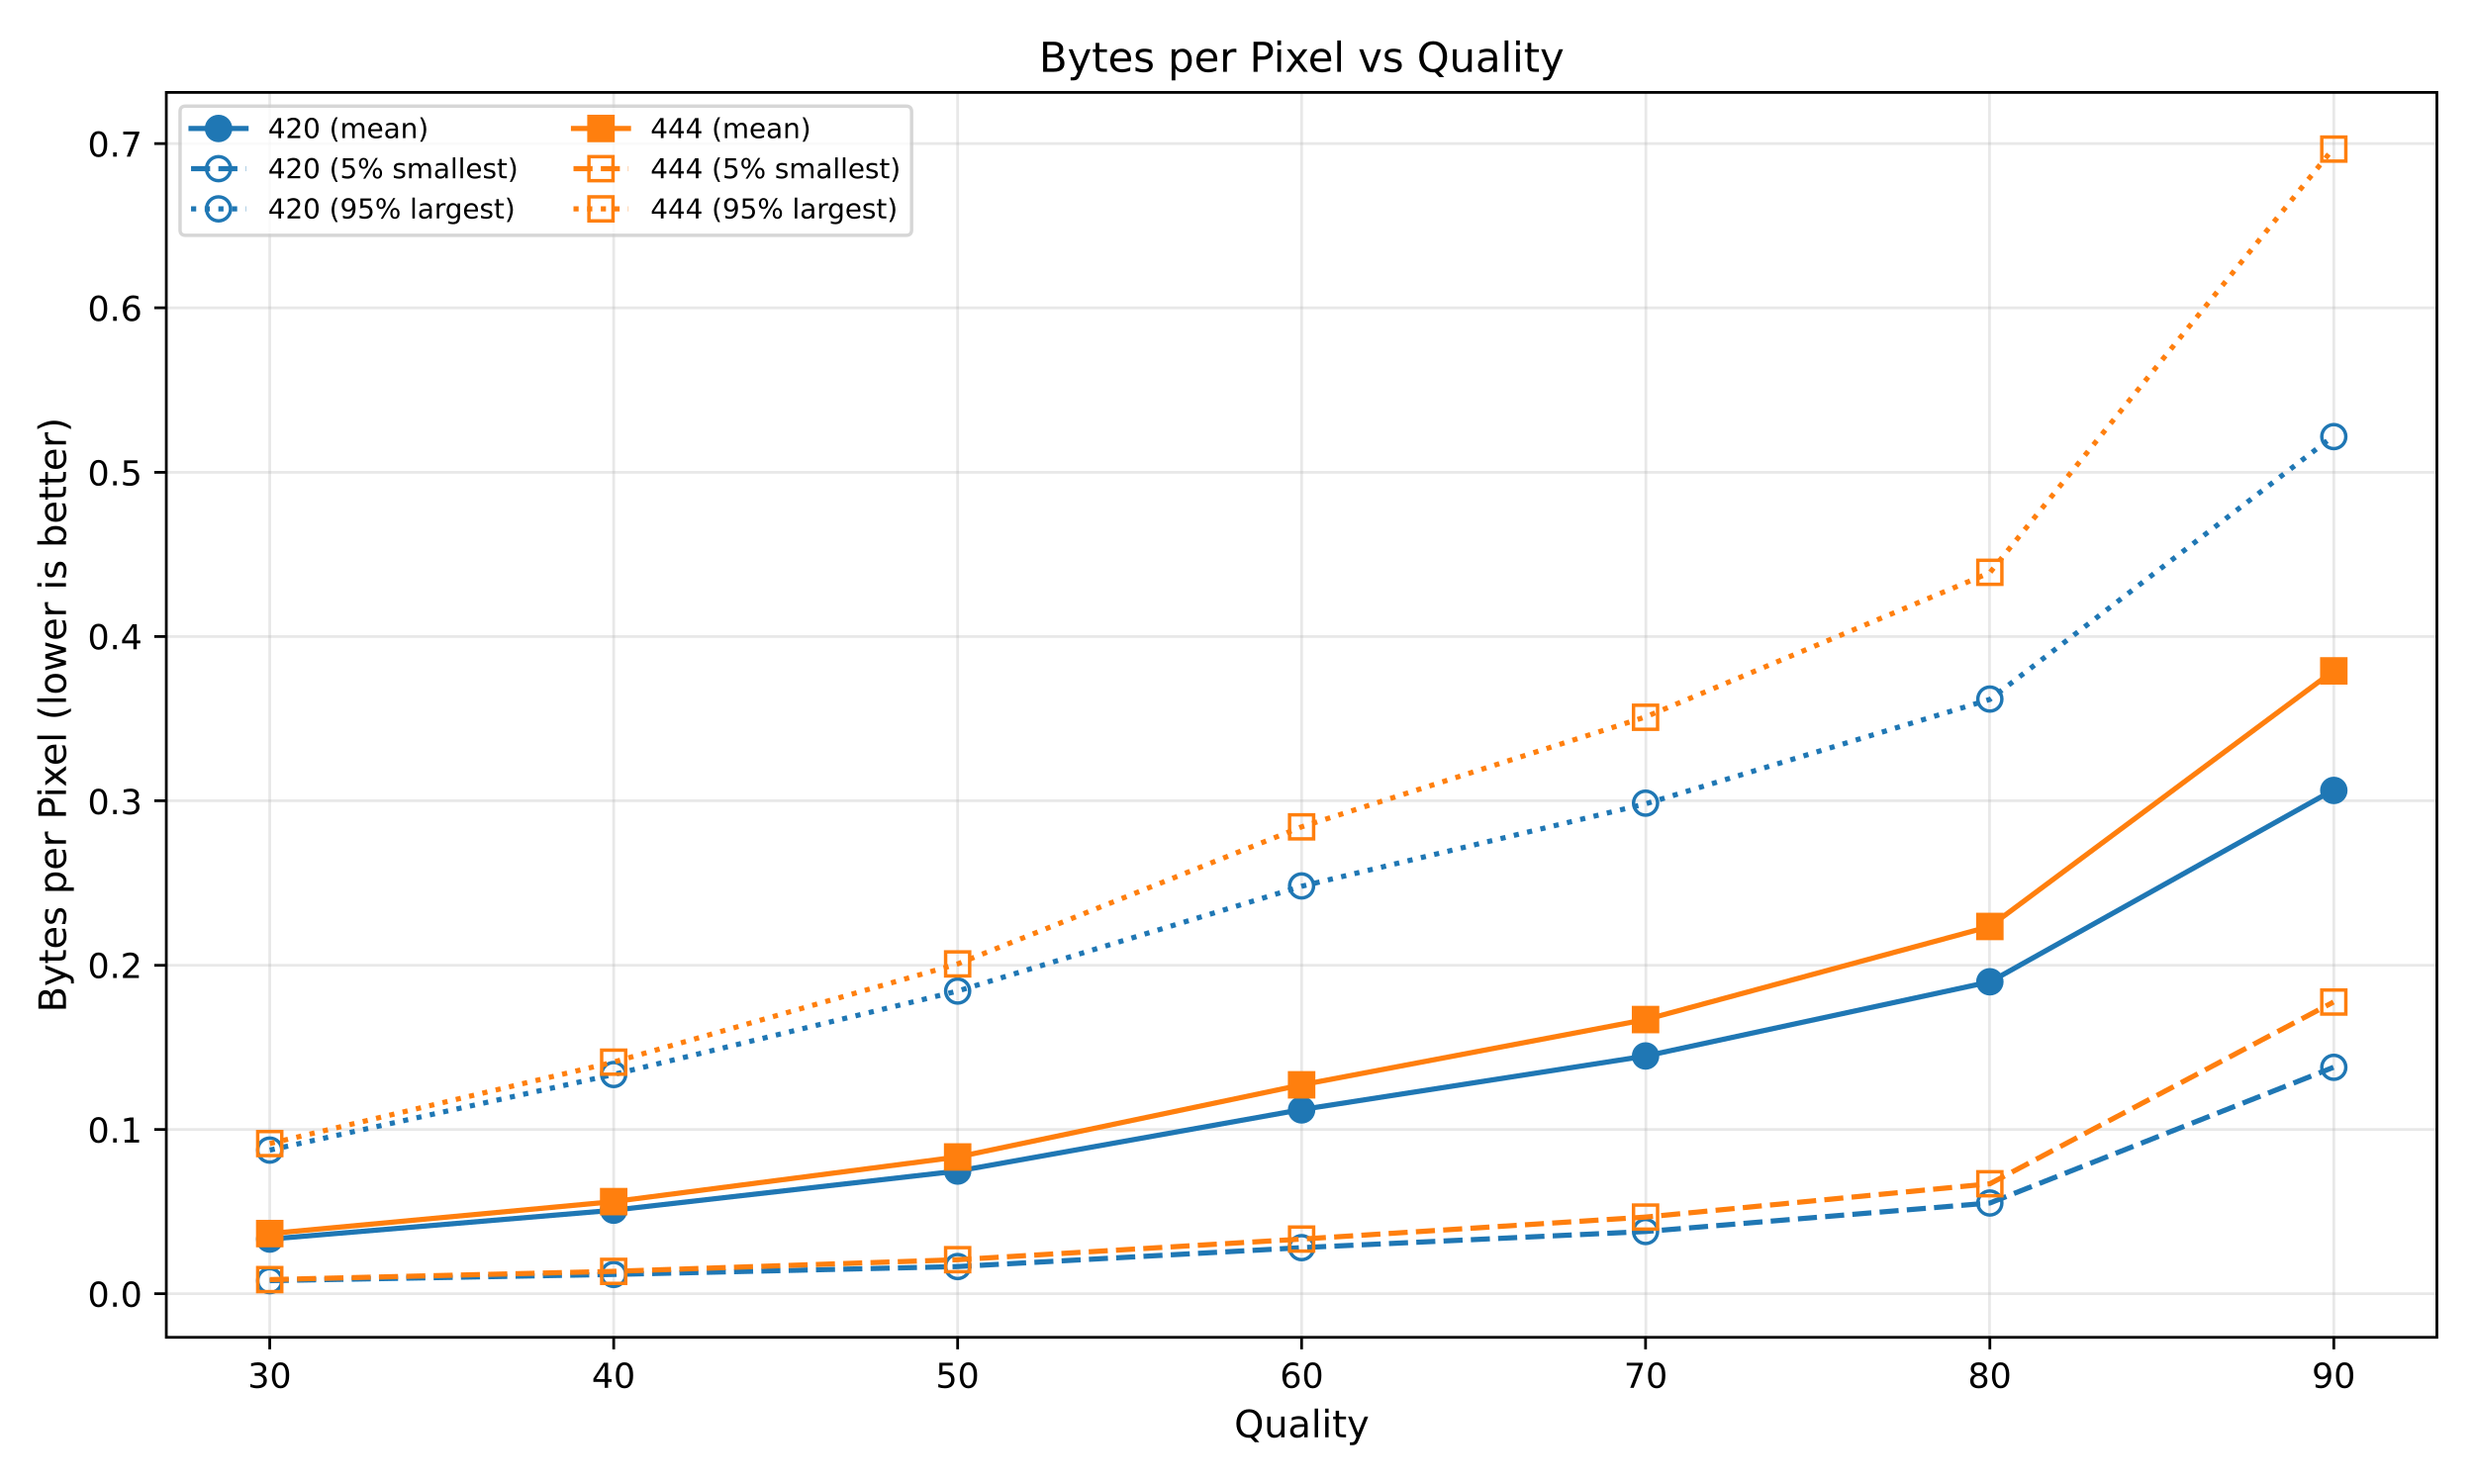
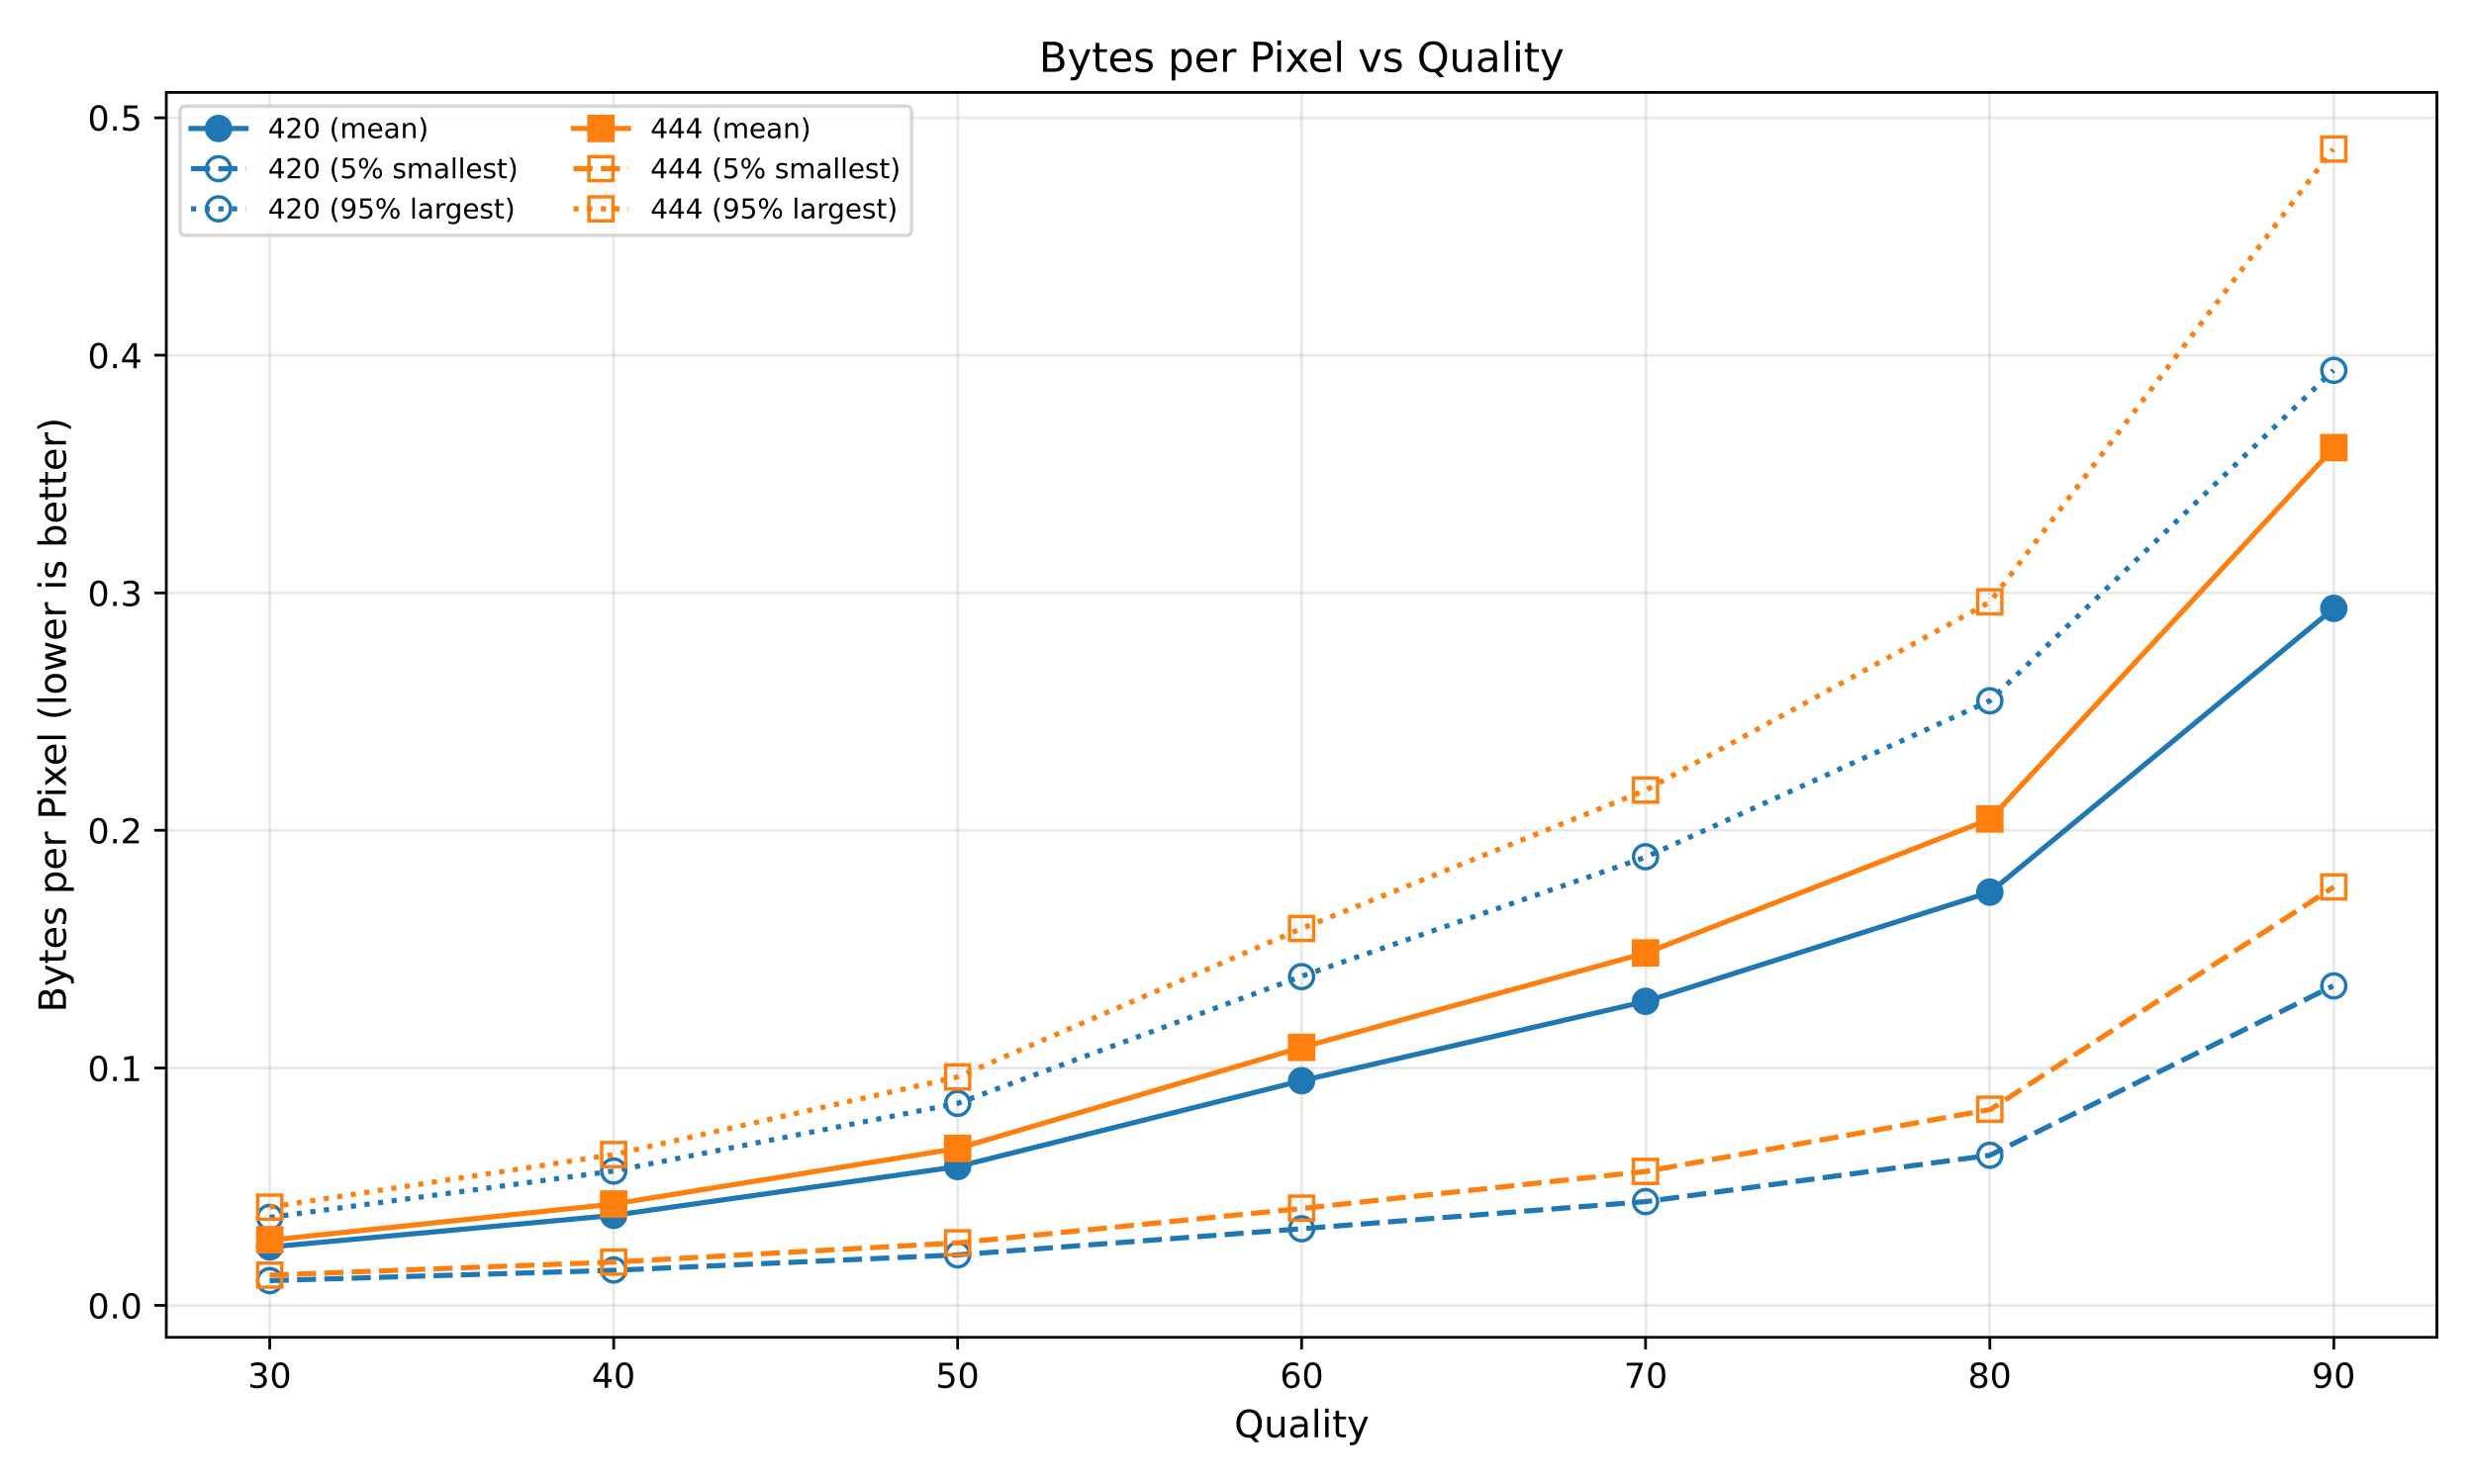
<svg xmlns="http://www.w3.org/2000/svg" xmlns:xlink="http://www.w3.org/1999/xlink" width="960" height="576" viewBox="0 0 720 432">
  <path d="M0 432h720V0H0z" style="fill:#fff" />
  <path d="M48.4 389.3h660.8V27H48.4z" style="fill:#fff" />
  <path d="M78.5 389.3V27" clip-path="url(#a)" style="fill:none;stroke:#b0b0b0;stroke-opacity:.3;stroke-width:.8;stroke-linecap:square" />
  <defs>
    <path id="b" d="M0 0v3.5" style="stroke:#000;stroke-width:.8" />
  </defs>
  <use xlink:href="#b" x="78.5" y="389.3" style="stroke:#000;stroke-width:.8" />
  <g transform="matrix(.1 0 0 -.1 72.1 404)">
    <defs>
      <path id="c" d="M2597 2516q453-97 707-404 255-306 255-756 0-690-475-1069Q2609-91 1734-91q-293 0-604 58T488 141v609q262-153 574-231 313-78 654-78 593 0 904 234t311 681q0 413-289 645-289 233-804 233h-544v519h569q465 0 712 186t247 536q0 359-255 551-254 193-729 193-260 0-557-57-297-56-653-174v562q360 100 674 150t592 50q719 0 1137-327 419-326 419-882 0-388-222-655t-631-370" transform="scale(.01563)" />
      <path id="d" d="M2034 4250q-487 0-733-480-245-479-245-1442 0-959 245-1439 246-480 733-480 491 0 736 480 246 480 246 1439 0 963-246 1442-245 480-736 480m0 500q785 0 1199-621 414-620 414-1801 0-1178-414-1799Q2819-91 2034-91q-784 0-1198 620-414 621-414 1799 0 1181 414 1801 414 621 1198 621" transform="scale(.01563)" />
    </defs>
    <use xlink:href="#c" />
    <use xlink:href="#d" transform="translate(63.6)" />
  </g>
  <path d="M178.6 389.3V27" clip-path="url(#a)" style="fill:none;stroke:#b0b0b0;stroke-opacity:.3;stroke-width:.8;stroke-linecap:square" />
  <use xlink:href="#b" x="178.6" y="389.3" style="stroke:#000;stroke-width:.8" />
  <g transform="matrix(.1 0 0 -.1 172.2 404)">
    <defs>
      <path id="e" d="M2419 4116 825 1625h1594zm-166 550h794V1625h666v-525h-666V0h-628v1100H313v609z" transform="scale(.01563)" />
    </defs>
    <use xlink:href="#e" />
    <use xlink:href="#d" transform="translate(63.6)" />
  </g>
  <path d="M278.7 389.3V27" clip-path="url(#a)" style="fill:none;stroke:#b0b0b0;stroke-opacity:.3;stroke-width:.8;stroke-linecap:square" />
  <use xlink:href="#b" x="278.7" y="389.3" style="stroke:#000;stroke-width:.8" />
  <g transform="matrix(.1 0 0 -.1 272.3 404)">
    <defs>
      <path id="f" d="M691 4666h2478v-532H1269V2991q137 47 274 70 138 23 276 23 781 0 1237-428 457-428 457-1159 0-753-469-1171Q2575-91 1722-91q-294 0-599 50Q819 9 494 109v635q281-153 581-228t634-75q541 0 856 284 316 284 316 772 0 487-316 771-315 285-856 285-253 0-505-56-251-56-513-175z" transform="scale(.01563)" />
    </defs>
    <use xlink:href="#f" />
    <use xlink:href="#d" transform="translate(63.6)" />
  </g>
  <path d="M378.8 389.3V27" clip-path="url(#a)" style="fill:none;stroke:#b0b0b0;stroke-opacity:.3;stroke-width:.8;stroke-linecap:square" />
  <use xlink:href="#b" x="378.8" y="389.3" style="stroke:#000;stroke-width:.8" />
  <g transform="matrix(.1 0 0 -.1 372.5 404)">
    <defs>
      <path id="g" d="M2113 2584q-425 0-674-291-248-290-248-796 0-503 248-796 249-292 674-292t673 292q248 293 248 796 0 506-248 796-248 291-673 291m1253 1979v-575q-238 112-480 171-242 60-480 60-625 0-955-422-329-422-376-1275 184 272 462 417 279 145 613 145 703 0 1111-427 408-426 408-1160 0-719-425-1154Q2819-91 2113-91q-810 0-1238 620-428 621-428 1799 0 1106 525 1764t1409 658q238 0 480-47t505-140" transform="scale(.01563)" />
    </defs>
    <use xlink:href="#g" />
    <use xlink:href="#d" transform="translate(63.6)" />
  </g>
  <path d="M479 389.3V27" clip-path="url(#a)" style="fill:none;stroke:#b0b0b0;stroke-opacity:.3;stroke-width:.8;stroke-linecap:square" />
  <use xlink:href="#b" x="478.9" y="389.3" style="stroke:#000;stroke-width:.8" />
  <g transform="matrix(.1 0 0 -.1 472.6 404)">
    <defs>
      <path id="h" d="M525 4666h3000v-269L1831 0h-659l1594 4134H525z" transform="scale(.01563)" />
    </defs>
    <use xlink:href="#h" />
    <use xlink:href="#d" transform="translate(63.6)" />
  </g>
  <path d="M579 389.3V27" clip-path="url(#a)" style="fill:none;stroke:#b0b0b0;stroke-opacity:.3;stroke-width:.8;stroke-linecap:square" />
  <use xlink:href="#b" x="579.1" y="389.3" style="stroke:#000;stroke-width:.8" />
  <g transform="matrix(.1 0 0 -.1 572.7 404)">
    <defs>
      <path id="i" d="M2034 2216q-450 0-708-241-257-241-257-662 0-422 257-663 258-241 708-241t709 242q260 243 260 662 0 421-258 662-257 241-711 241m-631 268q-406 100-633 378-226 279-226 679 0 559 398 884 399 325 1092 325 697 0 1094-325t397-884q0-400-227-679-226-278-629-378 456-106 710-416 255-309 255-755 0-679-414-1042Q2806-91 2034-91q-771 0-1186 362-414 363-414 1042 0 446 256 755 257 310 713 416m-231 997q0-362 226-565 227-203 636-203 407 0 636 203 230 203 230 565 0 363-230 566-229 203-636 203-409 0-636-203-226-203-226-566" transform="scale(.01563)" />
    </defs>
    <use xlink:href="#i" />
    <use xlink:href="#d" transform="translate(63.6)" />
  </g>
  <path d="M679.2 389.3V27" clip-path="url(#a)" style="fill:none;stroke:#b0b0b0;stroke-opacity:.3;stroke-width:.8;stroke-linecap:square" />
  <use xlink:href="#b" x="679.2" y="389.3" style="stroke:#000;stroke-width:.8" />
  <g transform="matrix(.1 0 0 -.1 672.8 404)">
    <defs>
      <path id="j" d="M703 97v575q238-113 481-172 244-59 479-59 625 0 954 420 330 420 377 1277-181-269-460-413-278-144-615-144-700 0-1108 423-408 424-408 1159 0 718 425 1152 425 435 1131 435 810 0 1236-621 427-620 427-1801 0-1103-524-1761Q2575-91 1691-91q-238 0-482 47Q966 3 703 97m1256 1978q425 0 673 290 249 291 249 798 0 503-249 795-248 292-673 292t-673-292-248-795q0-507 248-798 248-290 673-290" transform="scale(.01563)" />
    </defs>
    <use xlink:href="#j" />
    <use xlink:href="#d" transform="translate(63.6)" />
  </g>
  <g transform="matrix(.11 0 0 -.11 359.2 418.4)">
    <defs>
      <path id="k" d="M2522 4238q-688 0-1093-513-404-512-404-1397 0-881 404-1394 405-512 1093-512 687 0 1089 512 402 513 402 1394 0 885-402 1397-402 513-1089 513M3406 84l832-909h-763L2784-78q-103-6-158-9-54-4-104-4-984 0-1574 658-589 658-589 1761 0 1106 589 1764 590 658 1574 658 981 0 1568-658 588-658 588-1764 0-812-327-1391-326-578-945-853" transform="scale(.01563)" />
      <path id="l" d="M544 1381v2119h575V1403q0-497 193-746 194-248 582-248 465 0 735 297 271 297 271 810v1984h575V0h-575v538q-209-319-486-474-276-155-642-155-603 0-916 375-312 375-312 1097m1447 2203" transform="scale(.01563)" />
      <path id="m" d="M2194 1759q-697 0-966-159t-269-544q0-306 202-486 202-179 548-179 479 0 768 339t289 901v128zm1147 238V0h-575v531q-197-318-491-470T1556-91q-537 0-855 302-317 302-317 808 0 590 395 890 396 300 1180 300h807v57q0 397-261 614t-733 217q-300 0-585-72-284-72-546-216v532q315 122 612 182 297 61 578 61 760 0 1135-394 375-393 375-1193" transform="scale(.01563)" />
      <path id="n" d="M603 4863h575V0H603z" transform="scale(.01563)" />
      <path id="o" d="M603 3500h575V0H603zm0 1363h575v-729H603z" transform="scale(.01563)" />
      <path id="p" d="M1172 4494v-994h1184v-447H1172V1153q0-428 117-550t477-122h590V0h-590q-666 0-919 248-253 249-253 905v1900H172v447h422v994z" transform="scale(.01563)" />
      <path id="q" d="M2059-325q-243-625-475-815-231-191-618-191H506v481h338q237 0 368 113 132 112 291 531l103 262L191 3500h609L1894 763l1094 2737h609z" transform="scale(.01563)" />
    </defs>
    <use xlink:href="#k" />
    <use xlink:href="#l" transform="translate(78.7)" />
    <use xlink:href="#m" transform="translate(142)" />
    <use xlink:href="#n" transform="translate(203.4)" />
    <use xlink:href="#o" transform="translate(231.2)" />
    <use xlink:href="#p" transform="translate(259)" />
    <use xlink:href="#q" transform="translate(298.1)" />
  </g>
-   <path d="M48.4 376.6h660.8" clip-path="url(#a)" style="fill:none;stroke:#b0b0b0;stroke-opacity:.3;stroke-width:.8;stroke-linecap:square" />
+   <path d="M48.4 380h660.8" clip-path="url(#a)" style="fill:none;stroke:#b0b0b0;stroke-opacity:.3;stroke-width:.8;stroke-linecap:square" />
  <defs>
    <path id="r" d="M0 0h-3.5" style="stroke:#000;stroke-width:.8" />
  </defs>
-   <use xlink:href="#r" x="48.4" y="376.6" style="stroke:#000;stroke-width:.8" />
-   <g transform="matrix(.1 0 0 -.1 25.5 380.4)">
+   <use xlink:href="#r" x="48.4" y="380" style="stroke:#000;stroke-width:.8" />
+   <g transform="matrix(.1 0 0 -.1 25.5 383.8)">
    <defs>
      <path id="s" d="M684 794h660V0H684z" transform="scale(.01563)" />
    </defs>
    <use xlink:href="#d" />
    <use xlink:href="#s" transform="translate(63.6)" />
    <use xlink:href="#d" transform="translate(95.4)" />
  </g>
-   <path d="M48.4 328.8h660.8" clip-path="url(#a)" style="fill:none;stroke:#b0b0b0;stroke-opacity:.3;stroke-width:.8;stroke-linecap:square" />
-   <use xlink:href="#r" x="48.4" y="328.8" style="stroke:#000;stroke-width:.8" />
-   <g transform="matrix(.1 0 0 -.1 25.5 332.6)">
+   <path d="M48.4 310.9h660.8" clip-path="url(#a)" style="fill:none;stroke:#b0b0b0;stroke-opacity:.3;stroke-width:.8;stroke-linecap:square" />
+   <use xlink:href="#r" x="48.4" y="310.9" style="stroke:#000;stroke-width:.8" />
+   <g transform="matrix(.1 0 0 -.1 25.5 314.7)">
    <defs>
      <path id="t" d="M794 531h1031v3560L703 3866v575l1116 225h631V531h1031V0H794z" transform="scale(.01563)" />
    </defs>
    <use xlink:href="#d" />
    <use xlink:href="#s" transform="translate(63.6)" />
    <use xlink:href="#t" transform="translate(95.4)" />
  </g>
-   <path d="M48.4 281h660.8" clip-path="url(#a)" style="fill:none;stroke:#b0b0b0;stroke-opacity:.3;stroke-width:.8;stroke-linecap:square" />
-   <use xlink:href="#r" x="48.4" y="281" style="stroke:#000;stroke-width:.8" />
-   <g transform="matrix(.1 0 0 -.1 25.5 284.7)">
+   <path d="M48.4 241.7h660.8" clip-path="url(#a)" style="fill:none;stroke:#b0b0b0;stroke-opacity:.3;stroke-width:.8;stroke-linecap:square" />
+   <use xlink:href="#r" x="48.4" y="241.7" style="stroke:#000;stroke-width:.8" />
+   <g transform="matrix(.1 0 0 -.1 25.5 245.5)">
    <defs>
      <path id="u" d="M1228 531h2203V0H469v531q359 372 979 998 621 627 780 809 303 340 423 576 121 236 121 464 0 372-261 606-261 235-680 235-297 0-627-103-329-103-704-313v638q381 153 712 231 332 78 607 78 725 0 1156-363 431-362 431-968 0-288-108-546-107-257-392-607-78-91-497-524-418-433-1181-1211" transform="scale(.01563)" />
    </defs>
    <use xlink:href="#d" />
    <use xlink:href="#s" transform="translate(63.6)" />
    <use xlink:href="#u" transform="translate(95.4)" />
  </g>
-   <path d="M48.4 233.1h660.8" clip-path="url(#a)" style="fill:none;stroke:#b0b0b0;stroke-opacity:.3;stroke-width:.8;stroke-linecap:square" />
-   <use xlink:href="#r" x="48.4" y="233.1" style="stroke:#000;stroke-width:.8" />
-   <g transform="matrix(.1 0 0 -.1 25.5 237)">
+   <path d="M48.4 172.6h660.8" clip-path="url(#a)" style="fill:none;stroke:#b0b0b0;stroke-opacity:.3;stroke-width:.8;stroke-linecap:square" />
+   <use xlink:href="#r" x="48.4" y="172.6" style="stroke:#000;stroke-width:.8" />
+   <g transform="matrix(.1 0 0 -.1 25.5 176.4)">
    <use xlink:href="#d" />
    <use xlink:href="#s" transform="translate(63.6)" />
    <use xlink:href="#c" transform="translate(95.4)" />
  </g>
-   <path d="M48.4 185.3h660.8" clip-path="url(#a)" style="fill:none;stroke:#b0b0b0;stroke-opacity:.3;stroke-width:.8;stroke-linecap:square" />
-   <use xlink:href="#r" x="48.4" y="185.3" style="stroke:#000;stroke-width:.8" />
-   <g transform="matrix(.1 0 0 -.1 25.5 189)">
+   <path d="M48.4 103.4h660.8" clip-path="url(#a)" style="fill:none;stroke:#b0b0b0;stroke-opacity:.3;stroke-width:.8;stroke-linecap:square" />
+   <use xlink:href="#r" x="48.4" y="103.4" style="stroke:#000;stroke-width:.8" />
+   <g transform="matrix(.1 0 0 -.1 25.5 107.2)">
    <use xlink:href="#d" />
    <use xlink:href="#s" transform="translate(63.6)" />
    <use xlink:href="#e" transform="translate(95.4)" />
  </g>
-   <path d="M48.4 137.5h660.8" clip-path="url(#a)" style="fill:none;stroke:#b0b0b0;stroke-opacity:.3;stroke-width:.8;stroke-linecap:square" />
-   <use xlink:href="#r" x="48.4" y="137.5" style="stroke:#000;stroke-width:.8" />
-   <g transform="matrix(.1 0 0 -.1 25.5 141.3)">
+   <path d="M48.4 34.3h660.8" clip-path="url(#a)" style="fill:none;stroke:#b0b0b0;stroke-opacity:.3;stroke-width:.8;stroke-linecap:square" />
+   <use xlink:href="#r" x="48.4" y="34.3" style="stroke:#000;stroke-width:.8" />
+   <g transform="matrix(.1 0 0 -.1 25.5 38)">
    <use xlink:href="#d" />
    <use xlink:href="#s" transform="translate(63.6)" />
    <use xlink:href="#f" transform="translate(95.4)" />
-   </g>
-   <path d="M48.4 89.6h660.8" clip-path="url(#a)" style="fill:none;stroke:#b0b0b0;stroke-opacity:.3;stroke-width:.8;stroke-linecap:square" />
-   <use xlink:href="#r" x="48.4" y="89.6" style="stroke:#000;stroke-width:.8" />
-   <g transform="matrix(.1 0 0 -.1 25.5 93.4)">
-     <use xlink:href="#d" />
-     <use xlink:href="#s" transform="translate(63.6)" />
-     <use xlink:href="#g" transform="translate(95.4)" />
-   </g>
-   <path d="M48.4 41.8h660.8" clip-path="url(#a)" style="fill:none;stroke:#b0b0b0;stroke-opacity:.3;stroke-width:.8;stroke-linecap:square" />
-   <use xlink:href="#r" x="48.4" y="41.8" style="stroke:#000;stroke-width:.8" />
-   <g transform="matrix(.1 0 0 -.1 25.5 45.6)">
-     <use xlink:href="#d" />
-     <use xlink:href="#s" transform="translate(63.6)" />
-     <use xlink:href="#h" transform="translate(95.4)" />
  </g>
  <g transform="matrix(0 -.11 -.11 0 19.2 294.7)">
    <defs>
      <path id="v" d="M1259 2228V519h1013q509 0 754 211 246 211 246 645 0 438-246 645-245 208-754 208zm0 1919V2741h935q462 0 688 173 227 174 227 530 0 353-227 528-226 175-688 175zm-631 519h1613q722 0 1112-300 391-300 391-853 0-429-200-682t-588-315q466-100 724-418 258-317 258-792 0-625-425-966Q3088 0 2303 0H628z" transform="scale(.01563)" />
      <path id="w" d="M3597 1894v-281H953q38-594 358-905t892-311q331 0 642 81t618 244V178Q3153 47 2828-22t-659-69q-838 0-1327 487-489 488-489 1320 0 859 464 1363 464 505 1252 505 706 0 1117-455 411-454 411-1235m-575 169q-6 471-264 752-258 282-683 282-481 0-770-272t-333-766z" transform="scale(.01563)" />
      <path id="x" d="M2834 3397v-544q-243 125-506 187-262 63-544 63-428 0-642-131t-214-394q0-200 153-314t616-217l197-44q612-131 870-370t258-667q0-488-386-773Q2250-91 1575-91q-281 0-586 55T347 128v594q319-166 628-249 309-82 613-82 406 0 624 139 219 139 219 392 0 234-158 359-157 125-692 241l-200 47q-534 112-772 345-237 233-237 639 0 494 350 762 350 269 994 269 318 0 599-47 282-46 519-140" transform="scale(.01563)" />
      <path id="y" d="M1159 525v-1856H581v4831h578v-531q182 312 458 463 277 152 661 152 638 0 1036-506 399-506 399-1331T3314 415Q2916-91 2278-91q-384 0-661 152-276 152-458 464m1957 1222q0 634-261 995t-717 361q-457 0-718-361t-261-995 261-995 718-361q456 0 717 361t261 995" transform="scale(.01563)" />
      <path id="z" d="M2631 2963q-97 56-211 82-114 27-251 27-488 0-749-317t-261-911V0H581v3500h578v-544q182 319 472 473 291 155 707 155 59 0 131-8 72-7 159-23z" transform="scale(.01563)" />
      <path id="A" d="M1259 4147V2394h794q441 0 681 228 241 228 241 650 0 419-241 647-240 228-681 228zm-631 519h1425q785 0 1186-355 402-355 402-1039 0-691-402-1044-401-353-1186-353h-794V0H628z" transform="scale(.01563)" />
      <path id="B" d="M3513 3500 2247 1797 3578 0h-678L1881 1375 863 0H184l1360 1831L300 3500h678l928-1247 928 1247z" transform="scale(.01563)" />
      <path id="C" d="M1984 4856q-418-718-622-1422-203-703-203-1425 0-721 205-1429t620-1424h-500Q1016-109 783 600T550 2009q0 697 231 1403 232 707 703 1444z" transform="scale(.01563)" />
      <path id="D" d="M1959 3097q-462 0-731-361t-269-989 267-989q268-361 733-361 460 0 728 362 269 363 269 988 0 622-269 986-268 364-728 364m0 487q750 0 1178-488 429-487 429-1349 0-859-429-1349Q2709-91 1959-91q-753 0-1180 489-426 490-426 1349 0 862 426 1349 427 488 1180 488" transform="scale(.01563)" />
      <path id="E" d="M269 3500h575l719-2731 715 2731h678l719-2731 716 2731h575L4050 0h-678l-753 2869L1863 0h-679z" transform="scale(.01563)" />
      <path id="F" d="M3116 1747q0 634-261 995t-717 361q-457 0-718-361t-261-995 261-995 718-361q456 0 717 361t261 995M1159 2969q182 312 458 463 277 152 661 152 638 0 1036-506 399-506 399-1331T3314 415Q2916-91 2278-91q-384 0-661 152-276 152-458 464V0H581v4863h578z" transform="scale(.01563)" />
      <path id="G" d="M513 4856h500q468-737 701-1444 233-706 233-1403 0-700-233-1409T1013-844H513q415 716 620 1424t205 1429q0 722-205 1425-205 704-620 1422" transform="scale(.01563)" />
    </defs>
    <use xlink:href="#v" />
    <use xlink:href="#q" transform="translate(68.6)" />
    <use xlink:href="#p" transform="translate(127.8)" />
    <use xlink:href="#w" transform="translate(167)" />
    <use xlink:href="#x" transform="translate(228.5)" />
    <use xlink:href="#y" transform="translate(312.4)" />
    <use xlink:href="#w" transform="translate(375.9)" />
    <use xlink:href="#z" transform="translate(437.4)" />
    <use xlink:href="#A" transform="translate(510.3)" />
    <use xlink:href="#o" transform="translate(568.4)" />
    <use xlink:href="#B" transform="translate(596.1)" />
    <use xlink:href="#w" transform="translate(652.2)" />
    <use xlink:href="#n" transform="translate(713.7)" />
    <use xlink:href="#C" transform="translate(773.3)" />
    <use xlink:href="#n" transform="translate(812.3)" />
    <use xlink:href="#D" transform="translate(840)" />
    <use xlink:href="#E" transform="translate(901.3)" />
    <use xlink:href="#w" transform="translate(983)" />
    <use xlink:href="#z" transform="translate(1044.6)" />
    <use xlink:href="#o" transform="translate(1117.5)" />
    <use xlink:href="#x" transform="translate(1145.3)" />
    <use xlink:href="#F" transform="translate(1229.1)" />
    <use xlink:href="#w" transform="translate(1292.6)" />
    <use xlink:href="#p" transform="translate(1354.1)" />
    <use xlink:href="#p" transform="translate(1393.4)" />
    <use xlink:href="#w" transform="translate(1432.6)" />
    <use xlink:href="#z" transform="translate(1494)" />
    <use xlink:href="#G" transform="translate(1535.2)" />
  </g>
-   <path d="m78.5 360.7 100-8.4 100.2-11.4L378.8 323 479 307.4l100.2-21.6L679 230" clip-path="url(#a)" style="fill:none;stroke:#1f77b4;stroke-width:1.5;stroke-linecap:square" />
+   <path d="m78.5 363 100-9.2 100.2-14.2 100.1-25L479 291.5l100.2-31.8 100-82.6" clip-path="url(#a)" style="fill:none;stroke:#1f77b4;stroke-width:1.5;stroke-linecap:square" />
  <defs>
    <path id="H" d="M0 3.5a3.5 3.5 0 1 0 0-7 3.5 3.5 0 0 0 0 7z" style="stroke:#1f77b4" />
  </defs>
  <g clip-path="url(#a)">
-     <use xlink:href="#H" x="78.5" y="360.7" style="fill:#1f77b4;stroke:#1f77b4" />
-     <use xlink:href="#H" x="178.6" y="352.3" style="fill:#1f77b4;stroke:#1f77b4" />
-     <use xlink:href="#H" x="278.7" y="340.9" style="fill:#1f77b4;stroke:#1f77b4" />
-     <use xlink:href="#H" x="378.8" y="323.1" style="fill:#1f77b4;stroke:#1f77b4" />
-     <use xlink:href="#H" x="478.9" y="307.4" style="fill:#1f77b4;stroke:#1f77b4" />
-     <use xlink:href="#H" x="579.1" y="285.8" style="fill:#1f77b4;stroke:#1f77b4" />
-     <use xlink:href="#H" x="679.2" y="230.1" style="fill:#1f77b4;stroke:#1f77b4" />
-   </g>
-   <path d="m78.5 372.8 100-1.8 100.2-2.3 100.1-5.5 100.1-4.7 100.2-8.3 100-39.5" clip-path="url(#a)" style="fill:none;stroke-dasharray:5.55,2.4;stroke-dashoffset:0;stroke:#1f77b4;stroke-width:1.5" />
+     <use xlink:href="#H" x="78.5" y="363" style="fill:#1f77b4;stroke:#1f77b4" />
+     <use xlink:href="#H" x="178.6" y="353.8" style="fill:#1f77b4;stroke:#1f77b4" />
+     <use xlink:href="#H" x="278.7" y="339.6" style="fill:#1f77b4;stroke:#1f77b4" />
+     <use xlink:href="#H" x="378.8" y="314.6" style="fill:#1f77b4;stroke:#1f77b4" />
+     <use xlink:href="#H" x="478.9" y="291.5" style="fill:#1f77b4;stroke:#1f77b4" />
+     <use xlink:href="#H" x="579.1" y="259.7" style="fill:#1f77b4;stroke:#1f77b4" />
+     <use xlink:href="#H" x="679.2" y="177.1" style="fill:#1f77b4;stroke:#1f77b4" />
+   </g>
+   <path d="m78.5 372.8 100-3 100.2-4.5 100.1-7.6 100.1-7.9 100.2-13.5L679 287" clip-path="url(#a)" style="fill:none;stroke-dasharray:5.55,2.4;stroke-dashoffset:0;stroke:#1f77b4;stroke-width:1.5" />
  <defs>
    <path id="I" d="M0 3.5a3.5 3.5 0 1 0 0-7 3.5 3.5 0 0 0 0 7z" style="stroke:#1f77b4" />
  </defs>
  <g clip-path="url(#a)">
    <use xlink:href="#I" x="78.5" y="372.8" style="fill-opacity:0;stroke:#1f77b4" />
-     <use xlink:href="#I" x="178.6" y="371" style="fill-opacity:0;stroke:#1f77b4" />
-     <use xlink:href="#I" x="278.7" y="368.7" style="fill-opacity:0;stroke:#1f77b4" />
-     <use xlink:href="#I" x="378.8" y="363.2" style="fill-opacity:0;stroke:#1f77b4" />
-     <use xlink:href="#I" x="478.9" y="358.5" style="fill-opacity:0;stroke:#1f77b4" />
-     <use xlink:href="#I" x="579.1" y="350.2" style="fill-opacity:0;stroke:#1f77b4" />
-     <use xlink:href="#I" x="679.2" y="310.7" style="fill-opacity:0;stroke:#1f77b4" />
-   </g>
-   <path d="m78.5 334.8 100-22 100.2-24.3L378.8 258l100.1-24 100.2-30.4L679 127" clip-path="url(#a)" style="fill:none;stroke-dasharray:1.5,2.475;stroke-dashoffset:0;stroke:#1f77b4;stroke-width:1.5" />
-   <g clip-path="url(#a)">
-     <use xlink:href="#I" x="78.5" y="334.8" style="fill-opacity:0;stroke:#1f77b4" />
-     <use xlink:href="#I" x="178.6" y="312.8" style="fill-opacity:0;stroke:#1f77b4" />
-     <use xlink:href="#I" x="278.7" y="288.5" style="fill-opacity:0;stroke:#1f77b4" />
-     <use xlink:href="#I" x="378.8" y="257.9" style="fill-opacity:0;stroke:#1f77b4" />
-     <use xlink:href="#I" x="478.9" y="233.8" style="fill-opacity:0;stroke:#1f77b4" />
-     <use xlink:href="#I" x="579.1" y="203.5" style="fill-opacity:0;stroke:#1f77b4" />
-     <use xlink:href="#I" x="679.2" y="127.1" style="fill-opacity:0;stroke:#1f77b4" />
-   </g>
-   <path d="m78.5 359.1 100-9.3 100.2-13 100.1-21 100.1-19 100.2-27.1 100-74.4" clip-path="url(#a)" style="fill:none;stroke:#ff7f0e;stroke-width:1.5;stroke-linecap:square" />
+     <use xlink:href="#I" x="178.6" y="369.7" style="fill-opacity:0;stroke:#1f77b4" />
+     <use xlink:href="#I" x="278.7" y="365.3" style="fill-opacity:0;stroke:#1f77b4" />
+     <use xlink:href="#I" x="378.8" y="357.7" style="fill-opacity:0;stroke:#1f77b4" />
+     <use xlink:href="#I" x="478.9" y="349.8" style="fill-opacity:0;stroke:#1f77b4" />
+     <use xlink:href="#I" x="579.1" y="336.3" style="fill-opacity:0;stroke:#1f77b4" />
+     <use xlink:href="#I" x="679.2" y="287" style="fill-opacity:0;stroke:#1f77b4" />
+   </g>
+   <path d="m78.5 354.4 100-13.5 100.2-19.7 100.1-37L479 249.5 579.1 204l100-96.2" clip-path="url(#a)" style="fill:none;stroke-dasharray:1.5,2.475;stroke-dashoffset:0;stroke:#1f77b4;stroke-width:1.5" />
+   <g clip-path="url(#a)">
+     <use xlink:href="#I" x="78.5" y="354.4" style="fill-opacity:0;stroke:#1f77b4" />
+     <use xlink:href="#I" x="178.6" y="340.9" style="fill-opacity:0;stroke:#1f77b4" />
+     <use xlink:href="#I" x="278.7" y="321.2" style="fill-opacity:0;stroke:#1f77b4" />
+     <use xlink:href="#I" x="378.8" y="284.3" style="fill-opacity:0;stroke:#1f77b4" />
+     <use xlink:href="#I" x="478.9" y="249.4" style="fill-opacity:0;stroke:#1f77b4" />
+     <use xlink:href="#I" x="579.1" y="204" style="fill-opacity:0;stroke:#1f77b4" />
+     <use xlink:href="#I" x="679.2" y="107.8" style="fill-opacity:0;stroke:#1f77b4" />
+   </g>
+   <path d="m78.5 361 100-10.5 100.2-16.2 100.1-29.4L479 277.4l100.2-39 100-108" clip-path="url(#a)" style="fill:none;stroke:#ff7f0e;stroke-width:1.5;stroke-linecap:square" />
  <defs>
    <path id="J" d="M-3.5 3.5h7v-7h-7z" style="stroke:#ff7f0e;stroke-linejoin:miter" />
  </defs>
  <g clip-path="url(#a)">
-     <use xlink:href="#J" x="78.5" y="359.1" style="fill:#ff7f0e;stroke:#ff7f0e;stroke-linejoin:miter" />
-     <use xlink:href="#J" x="178.6" y="349.8" style="fill:#ff7f0e;stroke:#ff7f0e;stroke-linejoin:miter" />
-     <use xlink:href="#J" x="278.7" y="336.8" style="fill:#ff7f0e;stroke:#ff7f0e;stroke-linejoin:miter" />
-     <use xlink:href="#J" x="378.8" y="315.8" style="fill:#ff7f0e;stroke:#ff7f0e;stroke-linejoin:miter" />
-     <use xlink:href="#J" x="478.9" y="296.8" style="fill:#ff7f0e;stroke:#ff7f0e;stroke-linejoin:miter" />
-     <use xlink:href="#J" x="579.1" y="269.7" style="fill:#ff7f0e;stroke:#ff7f0e;stroke-linejoin:miter" />
-     <use xlink:href="#J" x="679.2" y="195.3" style="fill:#ff7f0e;stroke:#ff7f0e;stroke-linejoin:miter" />
-   </g>
-   <path d="m78.5 372.5 100-2.4 100.2-3.4 100.1-6 100.1-6.4 100.2-9.7 100-52.9" clip-path="url(#a)" style="fill:none;stroke-dasharray:5.55,2.4;stroke-dashoffset:0;stroke:#ff7f0e;stroke-width:1.5" />
+     <use xlink:href="#J" x="78.5" y="360.9" style="fill:#ff7f0e;stroke:#ff7f0e;stroke-linejoin:miter" />
+     <use xlink:href="#J" x="178.6" y="350.5" style="fill:#ff7f0e;stroke:#ff7f0e;stroke-linejoin:miter" />
+     <use xlink:href="#J" x="278.7" y="334.3" style="fill:#ff7f0e;stroke:#ff7f0e;stroke-linejoin:miter" />
+     <use xlink:href="#J" x="378.8" y="304.9" style="fill:#ff7f0e;stroke:#ff7f0e;stroke-linejoin:miter" />
+     <use xlink:href="#J" x="478.9" y="277.4" style="fill:#ff7f0e;stroke:#ff7f0e;stroke-linejoin:miter" />
+     <use xlink:href="#J" x="579.1" y="238.4" style="fill:#ff7f0e;stroke:#ff7f0e;stroke-linejoin:miter" />
+     <use xlink:href="#J" x="679.2" y="130.3" style="fill:#ff7f0e;stroke:#ff7f0e;stroke-linejoin:miter" />
+   </g>
+   <path d="m78.5 371.2 100-3.8 100.2-5.6 100.1-10L479 341l100.2-18 100-64.8" clip-path="url(#a)" style="fill:none;stroke-dasharray:5.55,2.4;stroke-dashoffset:0;stroke:#ff7f0e;stroke-width:1.5" />
  <defs>
    <path id="K" d="M-3.5 3.5h7v-7h-7z" style="stroke:#ff7f0e;stroke-linejoin:miter" />
  </defs>
  <g clip-path="url(#a)">
-     <use xlink:href="#K" x="78.5" y="372.5" style="fill-opacity:0;stroke:#ff7f0e;stroke-linejoin:miter" />
-     <use xlink:href="#K" x="178.6" y="370.1" style="fill-opacity:0;stroke:#ff7f0e;stroke-linejoin:miter" />
-     <use xlink:href="#K" x="278.7" y="366.7" style="fill-opacity:0;stroke:#ff7f0e;stroke-linejoin:miter" />
-     <use xlink:href="#K" x="378.8" y="360.7" style="fill-opacity:0;stroke:#ff7f0e;stroke-linejoin:miter" />
-     <use xlink:href="#K" x="478.9" y="354.3" style="fill-opacity:0;stroke:#ff7f0e;stroke-linejoin:miter" />
-     <use xlink:href="#K" x="579.1" y="344.6" style="fill-opacity:0;stroke:#ff7f0e;stroke-linejoin:miter" />
-     <use xlink:href="#K" x="679.2" y="291.7" style="fill-opacity:0;stroke:#ff7f0e;stroke-linejoin:miter" />
-   </g>
-   <path d="m78.5 332.9 100-23.7 100.2-28.6 100.1-39.9 100.1-32 100.2-42L679 43.3" clip-path="url(#a)" style="fill:none;stroke-dasharray:1.5,2.475;stroke-dashoffset:0;stroke:#ff7f0e;stroke-width:1.5" />
-   <g clip-path="url(#a)">
-     <use xlink:href="#K" x="78.5" y="332.9" style="fill-opacity:0;stroke:#ff7f0e;stroke-linejoin:miter" />
-     <use xlink:href="#K" x="178.6" y="309.2" style="fill-opacity:0;stroke:#ff7f0e;stroke-linejoin:miter" />
-     <use xlink:href="#K" x="278.7" y="280.6" style="fill-opacity:0;stroke:#ff7f0e;stroke-linejoin:miter" />
-     <use xlink:href="#K" x="378.8" y="240.7" style="fill-opacity:0;stroke:#ff7f0e;stroke-linejoin:miter" />
-     <use xlink:href="#K" x="478.9" y="208.8" style="fill-opacity:0;stroke:#ff7f0e;stroke-linejoin:miter" />
-     <use xlink:href="#K" x="579.1" y="166.6" style="fill-opacity:0;stroke:#ff7f0e;stroke-linejoin:miter" />
+     <use xlink:href="#K" x="78.5" y="371.2" style="fill-opacity:0;stroke:#ff7f0e;stroke-linejoin:miter" />
+     <use xlink:href="#K" x="178.6" y="367.4" style="fill-opacity:0;stroke:#ff7f0e;stroke-linejoin:miter" />
+     <use xlink:href="#K" x="278.7" y="361.8" style="fill-opacity:0;stroke:#ff7f0e;stroke-linejoin:miter" />
+     <use xlink:href="#K" x="378.8" y="351.7" style="fill-opacity:0;stroke:#ff7f0e;stroke-linejoin:miter" />
+     <use xlink:href="#K" x="478.9" y="341" style="fill-opacity:0;stroke:#ff7f0e;stroke-linejoin:miter" />
+     <use xlink:href="#K" x="579.1" y="322.9" style="fill-opacity:0;stroke:#ff7f0e;stroke-linejoin:miter" />
+     <use xlink:href="#K" x="679.2" y="258.2" style="fill-opacity:0;stroke:#ff7f0e;stroke-linejoin:miter" />
+   </g>
+   <path d="m78.5 351.4 100-15.3 100.2-22.6 100.1-43.2L479 230l100.2-54.8L679 43.4" clip-path="url(#a)" style="fill:none;stroke-dasharray:1.5,2.475;stroke-dashoffset:0;stroke:#ff7f0e;stroke-width:1.5" />
+   <g clip-path="url(#a)">
+     <use xlink:href="#K" x="78.5" y="351.4" style="fill-opacity:0;stroke:#ff7f0e;stroke-linejoin:miter" />
+     <use xlink:href="#K" x="178.6" y="336.1" style="fill-opacity:0;stroke:#ff7f0e;stroke-linejoin:miter" />
+     <use xlink:href="#K" x="278.7" y="313.5" style="fill-opacity:0;stroke:#ff7f0e;stroke-linejoin:miter" />
+     <use xlink:href="#K" x="378.8" y="270.3" style="fill-opacity:0;stroke:#ff7f0e;stroke-linejoin:miter" />
+     <use xlink:href="#K" x="478.9" y="230" style="fill-opacity:0;stroke:#ff7f0e;stroke-linejoin:miter" />
+     <use xlink:href="#K" x="579.1" y="175.2" style="fill-opacity:0;stroke:#ff7f0e;stroke-linejoin:miter" />
    <use xlink:href="#K" x="679.2" y="43.4" style="fill-opacity:0;stroke:#ff7f0e;stroke-linejoin:miter" />
  </g>
  <path d="M48.4 389.3V27m660.8 362.3V27M48.4 389.3h660.8M48.4 26.9h660.8" style="fill:none;stroke:#000;stroke-width:.8;stroke-linejoin:miter;stroke-linecap:square" />
  <g transform="matrix(.12 0 0 -.12 302.4 20.9)">
    <defs>
      <path id="L" d="M191 3500h609L1894 563l1094 2937h609L2284 0h-781z" transform="scale(.01563)" />
    </defs>
    <use xlink:href="#v" />
    <use xlink:href="#q" transform="translate(68.6)" />
    <use xlink:href="#p" transform="translate(127.8)" />
    <use xlink:href="#w" transform="translate(167)" />
    <use xlink:href="#x" transform="translate(228.5)" />
    <use xlink:href="#y" transform="translate(312.4)" />
    <use xlink:href="#w" transform="translate(375.9)" />
    <use xlink:href="#z" transform="translate(437.4)" />
    <use xlink:href="#A" transform="translate(510.3)" />
    <use xlink:href="#o" transform="translate(568.4)" />
    <use xlink:href="#B" transform="translate(596.1)" />
    <use xlink:href="#w" transform="translate(652.2)" />
    <use xlink:href="#n" transform="translate(713.7)" />
    <use xlink:href="#L" transform="translate(773.3)" />
    <use xlink:href="#x" transform="translate(832.5)" />
    <use xlink:href="#k" transform="translate(916.4)" />
    <use xlink:href="#l" transform="translate(995)" />
    <use xlink:href="#m" transform="translate(1058.4)" />
    <use xlink:href="#n" transform="translate(1119.7)" />
    <use xlink:href="#o" transform="translate(1147.5)" />
    <use xlink:href="#p" transform="translate(1175.3)" />
    <use xlink:href="#q" transform="translate(1214.5)" />
  </g>
  <path d="M54 68.5h209.7q1.6 0 1.6-1.6V32.5q0-1.6-1.6-1.6H54q-1.6 0-1.6 1.6v34.4q0 1.6 1.6 1.6z" style="fill:#fff;opacity:.8;stroke:#ccc;stroke-linejoin:miter" />
  <path d="M55.6 37.4h16" style="fill:none;stroke:#1f77b4;stroke-width:1.5;stroke-linecap:square" />
  <use xlink:href="#H" x="63.6" y="37.4" style="fill:#1f77b4;stroke:#1f77b4" />
  <g transform="matrix(.08 0 0 -.08 78 40.2)">
    <defs>
      <path id="M" d="M3328 2828q216 388 516 572t706 184q547 0 844-383 297-382 297-1088V0h-578v2094q0 503-179 746-178 244-543 244-447 0-707-297-259-296-259-809V0h-578v2094q0 506-178 748t-550 242q-441 0-701-298-259-298-259-808V0H581v3500h578v-544q197 322 472 475t653 153q382 0 649-194 267-193 395-562" transform="scale(.01563)" />
      <path id="N" d="M3513 2113V0h-575v2094q0 497-194 743-194 247-581 247-466 0-735-297-269-296-269-809V0H581v3500h578v-544q207 316 486 472 280 156 646 156 603 0 912-373 310-373 310-1098" transform="scale(.01563)" />
    </defs>
    <use xlink:href="#e" />
    <use xlink:href="#u" transform="translate(63.6)" />
    <use xlink:href="#d" transform="translate(127.2)" />
    <use xlink:href="#C" transform="translate(222.7)" />
    <use xlink:href="#M" transform="translate(261.7)" />
    <use xlink:href="#w" transform="translate(359)" />
    <use xlink:href="#m" transform="translate(420.6)" />
    <use xlink:href="#N" transform="translate(481.9)" />
    <use xlink:href="#G" transform="translate(545.3)" />
  </g>
  <path d="M55.6 49.1h16" style="fill:none;stroke-dasharray:5.55,2.4;stroke-dashoffset:0;stroke:#1f77b4;stroke-width:1.5" />
  <use xlink:href="#I" x="63.6" y="49.1" style="fill-opacity:0;stroke:#1f77b4" />
  <g transform="matrix(.08 0 0 -.08 78 51.9)">
    <defs>
      <path id="O" d="M4653 2053q-272 0-427-231-154-231-154-644 0-406 154-639 155-233 427-233 266 0 420 233 155 233 155 639 0 410-155 642-154 233-420 233m0 397q494 0 784-344 291-343 291-928 0-584-292-927-292-342-783-342-500 0-791 342-290 343-290 927 0 588 292 930t789 342M1428 4353q-269 0-424-233-154-232-154-639 0-412 153-644 153-231 425-231t426 231q155 232 155 644 0 403-156 637-156 235-425 235m2822 397h500L1831-91h-500zm-2822 0q494 0 787-342 294-342 294-927 0-590-292-931t-789-341-786 342q-289 343-289 930 0 582 290 925 291 344 785 344" transform="scale(.01563)" />
    </defs>
    <use xlink:href="#e" />
    <use xlink:href="#u" transform="translate(63.6)" />
    <use xlink:href="#d" transform="translate(127.2)" />
    <use xlink:href="#C" transform="translate(222.7)" />
    <use xlink:href="#f" transform="translate(261.7)" />
    <use xlink:href="#O" transform="translate(325.3)" />
    <use xlink:href="#x" transform="translate(452.1)" />
    <use xlink:href="#M" transform="translate(504.2)" />
    <use xlink:href="#m" transform="translate(601.6)" />
    <use xlink:href="#n" transform="translate(662.9)" />
    <use xlink:href="#n" transform="translate(690.7)" />
    <use xlink:href="#w" transform="translate(718.5)" />
    <use xlink:href="#x" transform="translate(780)" />
    <use xlink:href="#p" transform="translate(832)" />
    <use xlink:href="#G" transform="translate(871.3)" />
  </g>
  <path d="M55.6 60.8h16" style="fill:none;stroke-dasharray:1.5,2.475;stroke-dashoffset:0;stroke:#1f77b4;stroke-width:1.5" />
  <use xlink:href="#I" x="63.6" y="60.8" style="fill-opacity:0;stroke:#1f77b4" />
  <g transform="matrix(.08 0 0 -.08 78 63.6)">
    <defs>
      <path id="P" d="M2906 1791q0 625-258 968-257 344-723 344-462 0-720-344-258-343-258-968 0-622 258-966t720-344q466 0 723 344 258 344 258 966m575-1357q0-893-397-1329-396-436-1215-436-303 0-572 45t-522 139v559q253-137 500-202 247-66 503-66 566 0 847 295t281 892v285q-178-310-456-463T1784 0Q1141 0 747 490 353 981 353 1791q0 812 394 1302 394 491 1037 491 388 0 666-153t456-462v531h575z" transform="scale(.01563)" />
    </defs>
    <use xlink:href="#e" />
    <use xlink:href="#u" transform="translate(63.6)" />
    <use xlink:href="#d" transform="translate(127.2)" />
    <use xlink:href="#C" transform="translate(222.7)" />
    <use xlink:href="#j" transform="translate(261.7)" />
    <use xlink:href="#f" transform="translate(325.3)" />
    <use xlink:href="#O" transform="translate(389)" />
    <use xlink:href="#n" transform="translate(515.7)" />
    <use xlink:href="#m" transform="translate(543.5)" />
    <use xlink:href="#z" transform="translate(604.8)" />
    <use xlink:href="#P" transform="translate(644.1)" />
    <use xlink:href="#w" transform="translate(707.6)" />
    <use xlink:href="#x" transform="translate(769.1)" />
    <use xlink:href="#p" transform="translate(821.2)" />
    <use xlink:href="#G" transform="translate(860.5)" />
  </g>
  <path d="M166.9 37.4h16" style="fill:none;stroke:#ff7f0e;stroke-width:1.5;stroke-linecap:square" />
  <use xlink:href="#J" x="174.9" y="37.4" style="fill:#ff7f0e;stroke:#ff7f0e;stroke-linejoin:miter" />
  <g transform="matrix(.08 0 0 -.08 189.3 40.2)">
    <use xlink:href="#e" />
    <use xlink:href="#e" transform="translate(63.6)" />
    <use xlink:href="#e" transform="translate(127.2)" />
    <use xlink:href="#C" transform="translate(222.7)" />
    <use xlink:href="#M" transform="translate(261.7)" />
    <use xlink:href="#w" transform="translate(359)" />
    <use xlink:href="#m" transform="translate(420.6)" />
    <use xlink:href="#N" transform="translate(481.9)" />
    <use xlink:href="#G" transform="translate(545.3)" />
  </g>
  <path d="M166.9 49.1h16" style="fill:none;stroke-dasharray:5.55,2.4;stroke-dashoffset:0;stroke:#ff7f0e;stroke-width:1.5" />
  <use xlink:href="#K" x="174.9" y="49.1" style="fill-opacity:0;stroke:#ff7f0e;stroke-linejoin:miter" />
  <g transform="matrix(.08 0 0 -.08 189.3 51.9)">
    <use xlink:href="#e" />
    <use xlink:href="#e" transform="translate(63.6)" />
    <use xlink:href="#e" transform="translate(127.2)" />
    <use xlink:href="#C" transform="translate(222.7)" />
    <use xlink:href="#f" transform="translate(261.7)" />
    <use xlink:href="#O" transform="translate(325.3)" />
    <use xlink:href="#x" transform="translate(452.1)" />
    <use xlink:href="#M" transform="translate(504.2)" />
    <use xlink:href="#m" transform="translate(601.6)" />
    <use xlink:href="#n" transform="translate(662.9)" />
    <use xlink:href="#n" transform="translate(690.7)" />
    <use xlink:href="#w" transform="translate(718.5)" />
    <use xlink:href="#x" transform="translate(780)" />
    <use xlink:href="#p" transform="translate(832)" />
    <use xlink:href="#G" transform="translate(871.3)" />
  </g>
  <path d="M166.9 60.8h16" style="fill:none;stroke-dasharray:1.5,2.475;stroke-dashoffset:0;stroke:#ff7f0e;stroke-width:1.5" />
  <use xlink:href="#K" x="174.9" y="60.8" style="fill-opacity:0;stroke:#ff7f0e;stroke-linejoin:miter" />
  <g transform="matrix(.08 0 0 -.08 189.3 63.6)">
    <use xlink:href="#e" />
    <use xlink:href="#e" transform="translate(63.6)" />
    <use xlink:href="#e" transform="translate(127.2)" />
    <use xlink:href="#C" transform="translate(222.7)" />
    <use xlink:href="#j" transform="translate(261.7)" />
    <use xlink:href="#f" transform="translate(325.3)" />
    <use xlink:href="#O" transform="translate(389)" />
    <use xlink:href="#n" transform="translate(515.7)" />
    <use xlink:href="#m" transform="translate(543.5)" />
    <use xlink:href="#z" transform="translate(604.8)" />
    <use xlink:href="#P" transform="translate(644.1)" />
    <use xlink:href="#w" transform="translate(707.6)" />
    <use xlink:href="#x" transform="translate(769.1)" />
    <use xlink:href="#p" transform="translate(821.2)" />
    <use xlink:href="#G" transform="translate(860.5)" />
  </g>
  <defs>
    <clipPath id="a">
      <path d="M48.4 26.9h660.8v362.4H48.4z" />
    </clipPath>
  </defs>
</svg>
